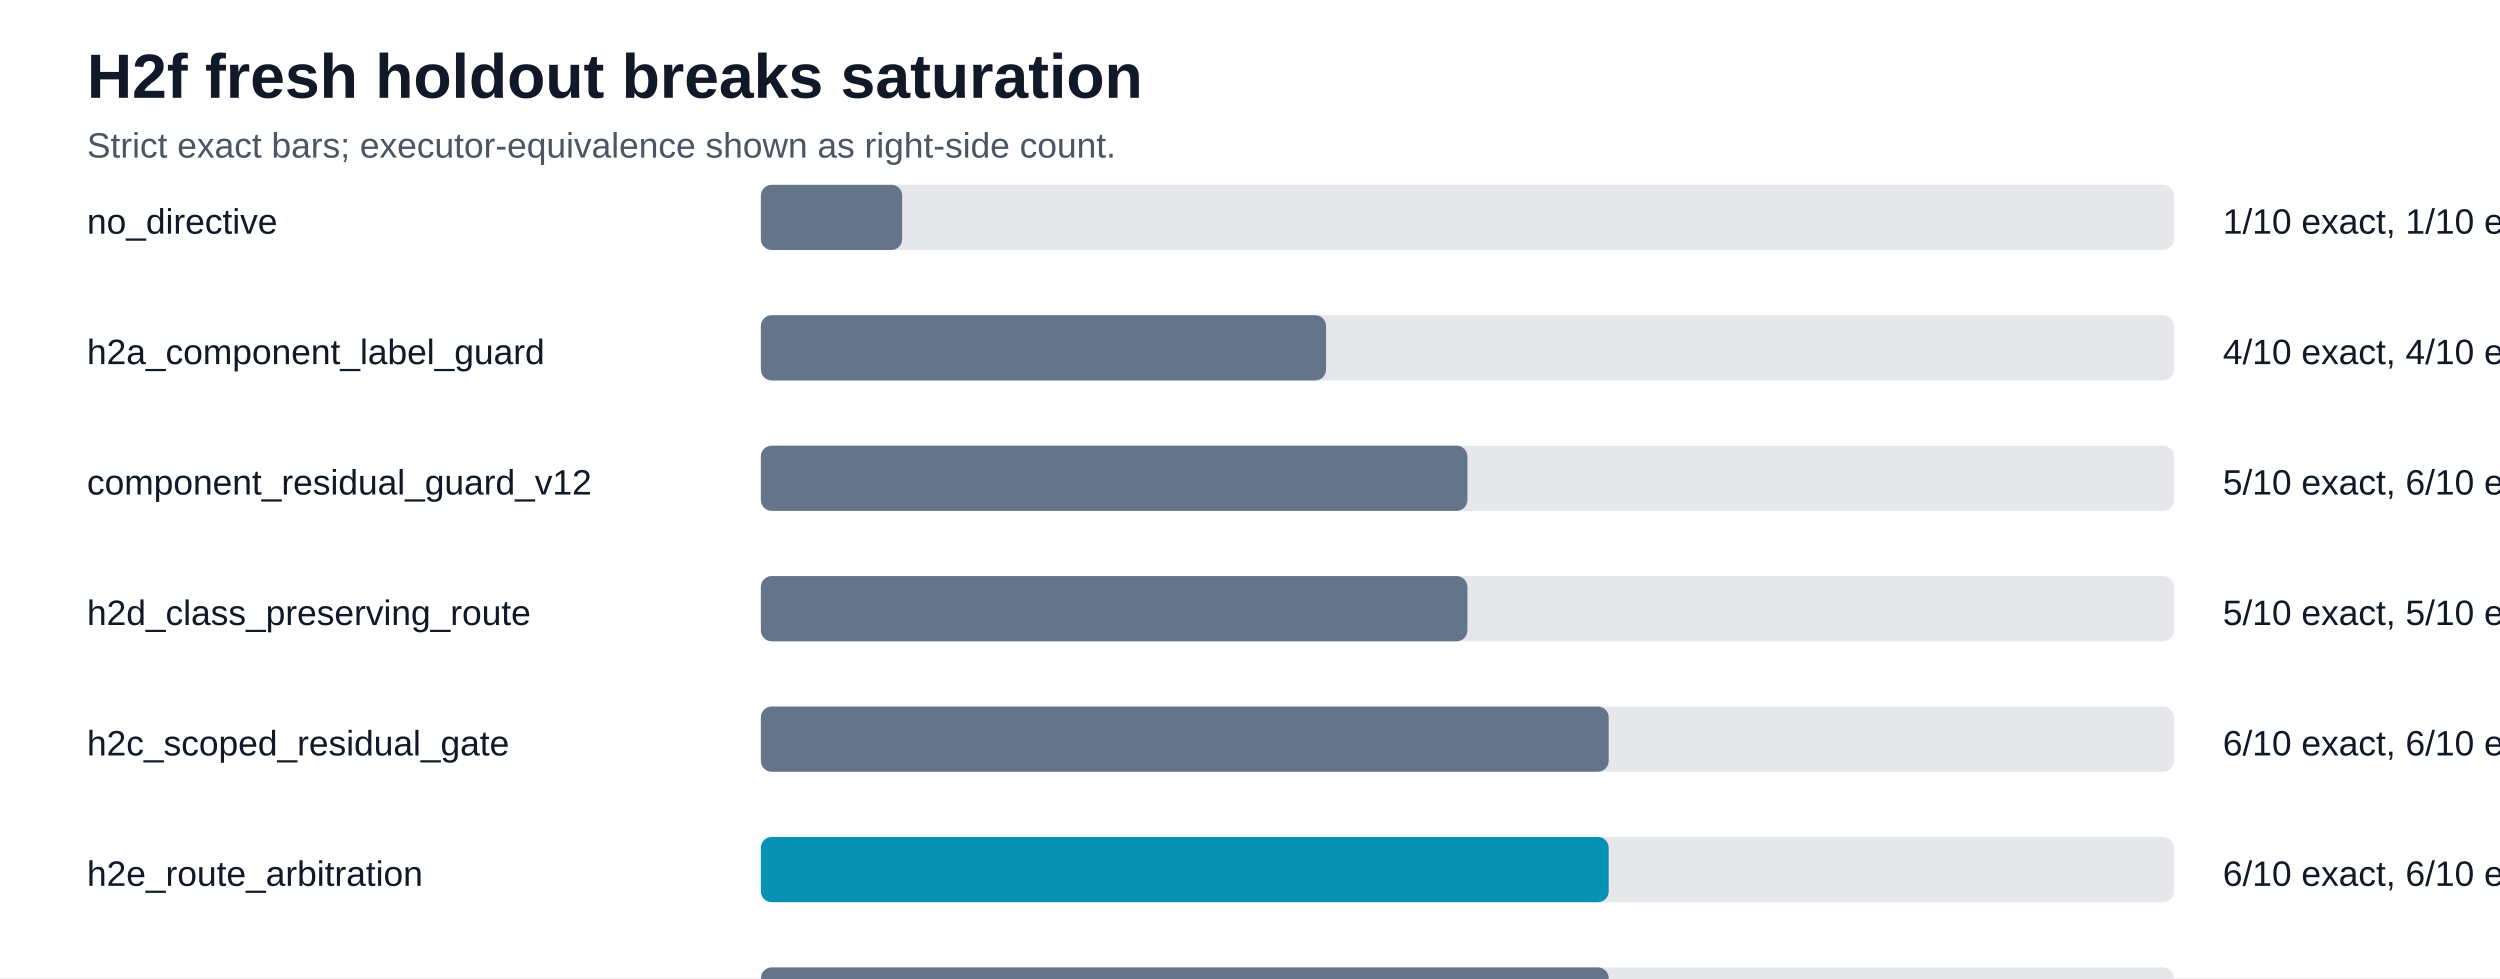
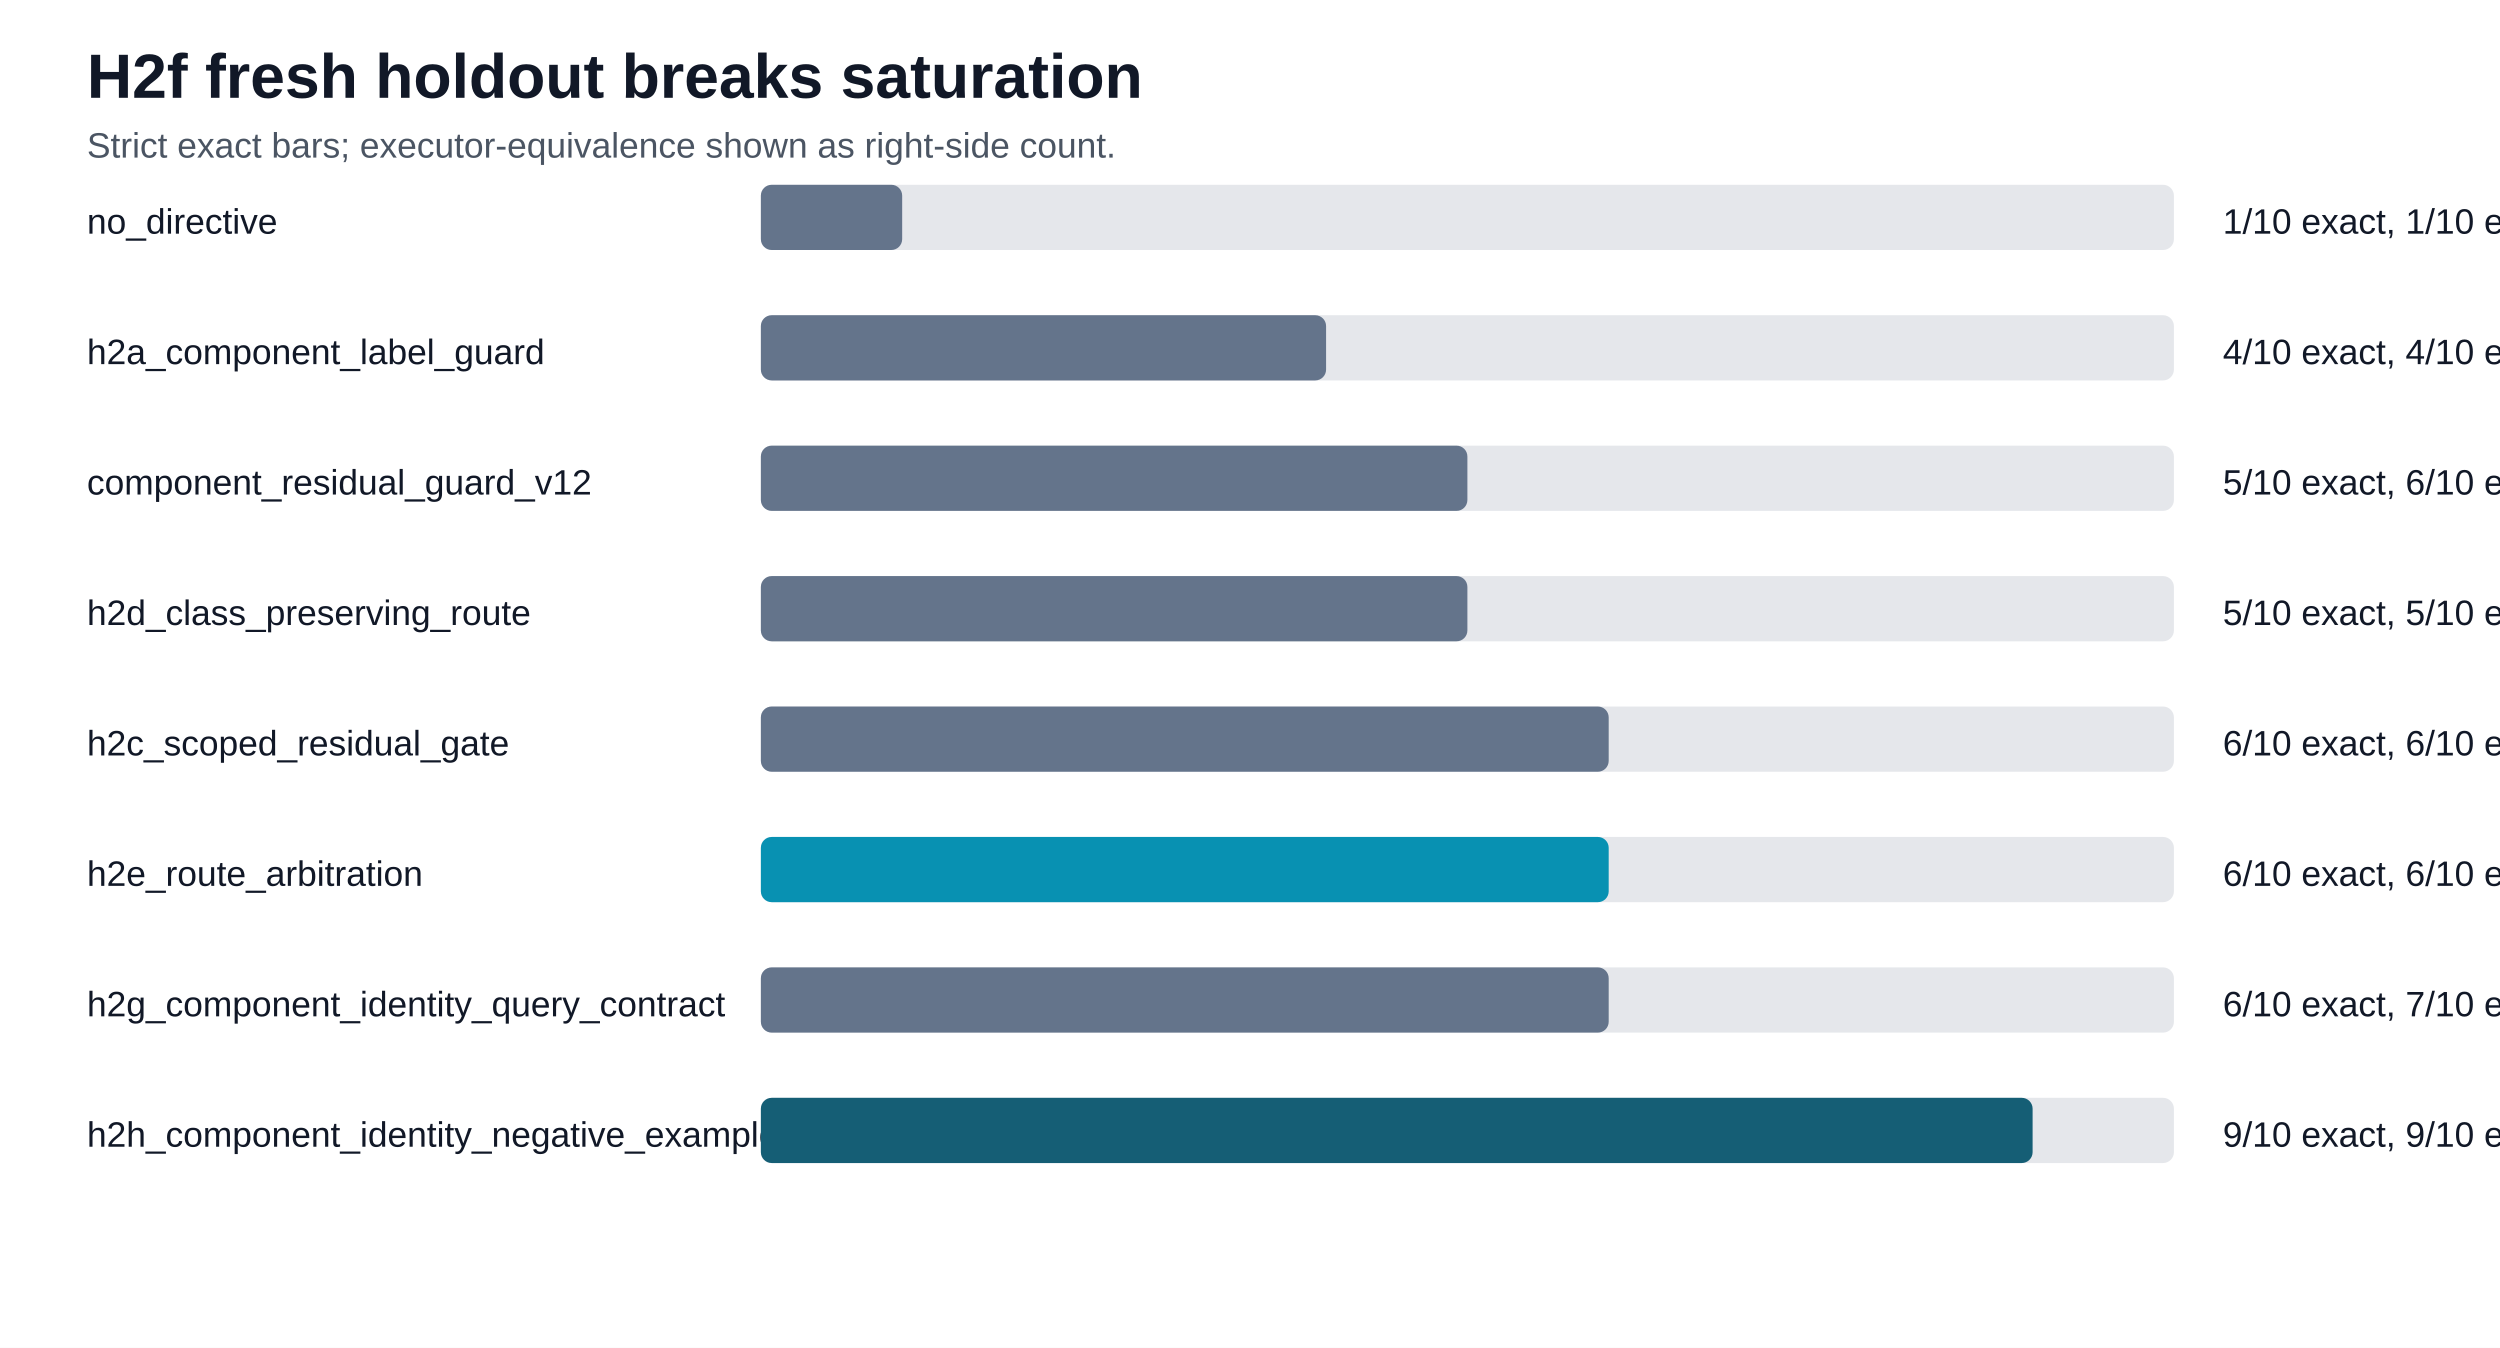
- <svg xmlns="http://www.w3.org/2000/svg" width="920" height="360" viewBox="0 0 920 360" role="img" aria-labelledby="title desc">
-   <rect width="920" height="360" fill="#ffffff" />
+ <svg xmlns="http://www.w3.org/2000/svg" width="920" height="496" viewBox="0 0 920 496" role="img" aria-labelledby="title desc">
+   <rect width="920" height="496" fill="#ffffff" />
  <text x="32" y="36" font-family="Arial, sans-serif" font-size="23" font-weight="700" fill="#111827">H2f fresh holdout breaks saturation</text>
  <text x="32" y="58" font-family="Arial, sans-serif" font-size="13" fill="#4b5563">Strict exact bars; executor-equivalence shown as right-side count.</text>
  <text x="32" y="86" font-family="Arial, sans-serif" font-size="13" fill="#111827">no_directive</text>
  <rect x="280" y="68" width="520" height="24" rx="4" fill="#e5e7eb" />
  <rect x="280" y="68" width="52" height="24" rx="4" fill="#64748b" />
  <text x="818" y="86" font-family="Arial, sans-serif" font-size="13" fill="#111827">1/10 exact, 1/10 exec</text>
  <text x="32" y="134" font-family="Arial, sans-serif" font-size="13" fill="#111827">h2a_component_label_guard</text>
  <rect x="280" y="116" width="520" height="24" rx="4" fill="#e5e7eb" />
  <rect x="280" y="116" width="208" height="24" rx="4" fill="#64748b" />
  <text x="818" y="134" font-family="Arial, sans-serif" font-size="13" fill="#111827">4/10 exact, 4/10 exec</text>
  <text x="32" y="182" font-family="Arial, sans-serif" font-size="13" fill="#111827">component_residual_guard_v12</text>
  <rect x="280" y="164" width="520" height="24" rx="4" fill="#e5e7eb" />
  <rect x="280" y="164" width="260" height="24" rx="4" fill="#64748b" />
  <text x="818" y="182" font-family="Arial, sans-serif" font-size="13" fill="#111827">5/10 exact, 6/10 exec</text>
  <text x="32" y="230" font-family="Arial, sans-serif" font-size="13" fill="#111827">h2d_class_preserving_route</text>
  <rect x="280" y="212" width="520" height="24" rx="4" fill="#e5e7eb" />
  <rect x="280" y="212" width="260" height="24" rx="4" fill="#64748b" />
  <text x="818" y="230" font-family="Arial, sans-serif" font-size="13" fill="#111827">5/10 exact, 5/10 exec</text>
  <text x="32" y="278" font-family="Arial, sans-serif" font-size="13" fill="#111827">h2c_scoped_residual_gate</text>
  <rect x="280" y="260" width="520" height="24" rx="4" fill="#e5e7eb" />
  <rect x="280" y="260" width="312" height="24" rx="4" fill="#64748b" />
  <text x="818" y="278" font-family="Arial, sans-serif" font-size="13" fill="#111827">6/10 exact, 6/10 exec</text>
  <text x="32" y="326" font-family="Arial, sans-serif" font-size="13" fill="#111827">h2e_route_arbitration</text>
  <rect x="280" y="308" width="520" height="24" rx="4" fill="#e5e7eb" />
  <rect x="280" y="308" width="312" height="24" rx="4" fill="#0891b2" />
  <text x="818" y="326" font-family="Arial, sans-serif" font-size="13" fill="#111827">6/10 exact, 6/10 exec</text>
  <text x="32" y="374" font-family="Arial, sans-serif" font-size="13" fill="#111827">h2g_component_identity_query_contract</text>
  <rect x="280" y="356" width="520" height="24" rx="4" fill="#e5e7eb" />
  <rect x="280" y="356" width="312" height="24" rx="4" fill="#64748b" />
  <text x="818" y="374" font-family="Arial, sans-serif" font-size="13" fill="#111827">6/10 exact, 7/10 exec</text>
+   <text x="32" y="422" font-family="Arial, sans-serif" font-size="13" fill="#111827">h2h_component_identity_negative_examples</text>
+   <rect x="280" y="404" width="520" height="24" rx="4" fill="#e5e7eb" />
+   <rect x="280" y="404" width="468" height="24" rx="4" fill="#155e75" />
+   <text x="818" y="422" font-family="Arial, sans-serif" font-size="13" fill="#111827">9/10 exact, 9/10 exec</text>
</svg>
